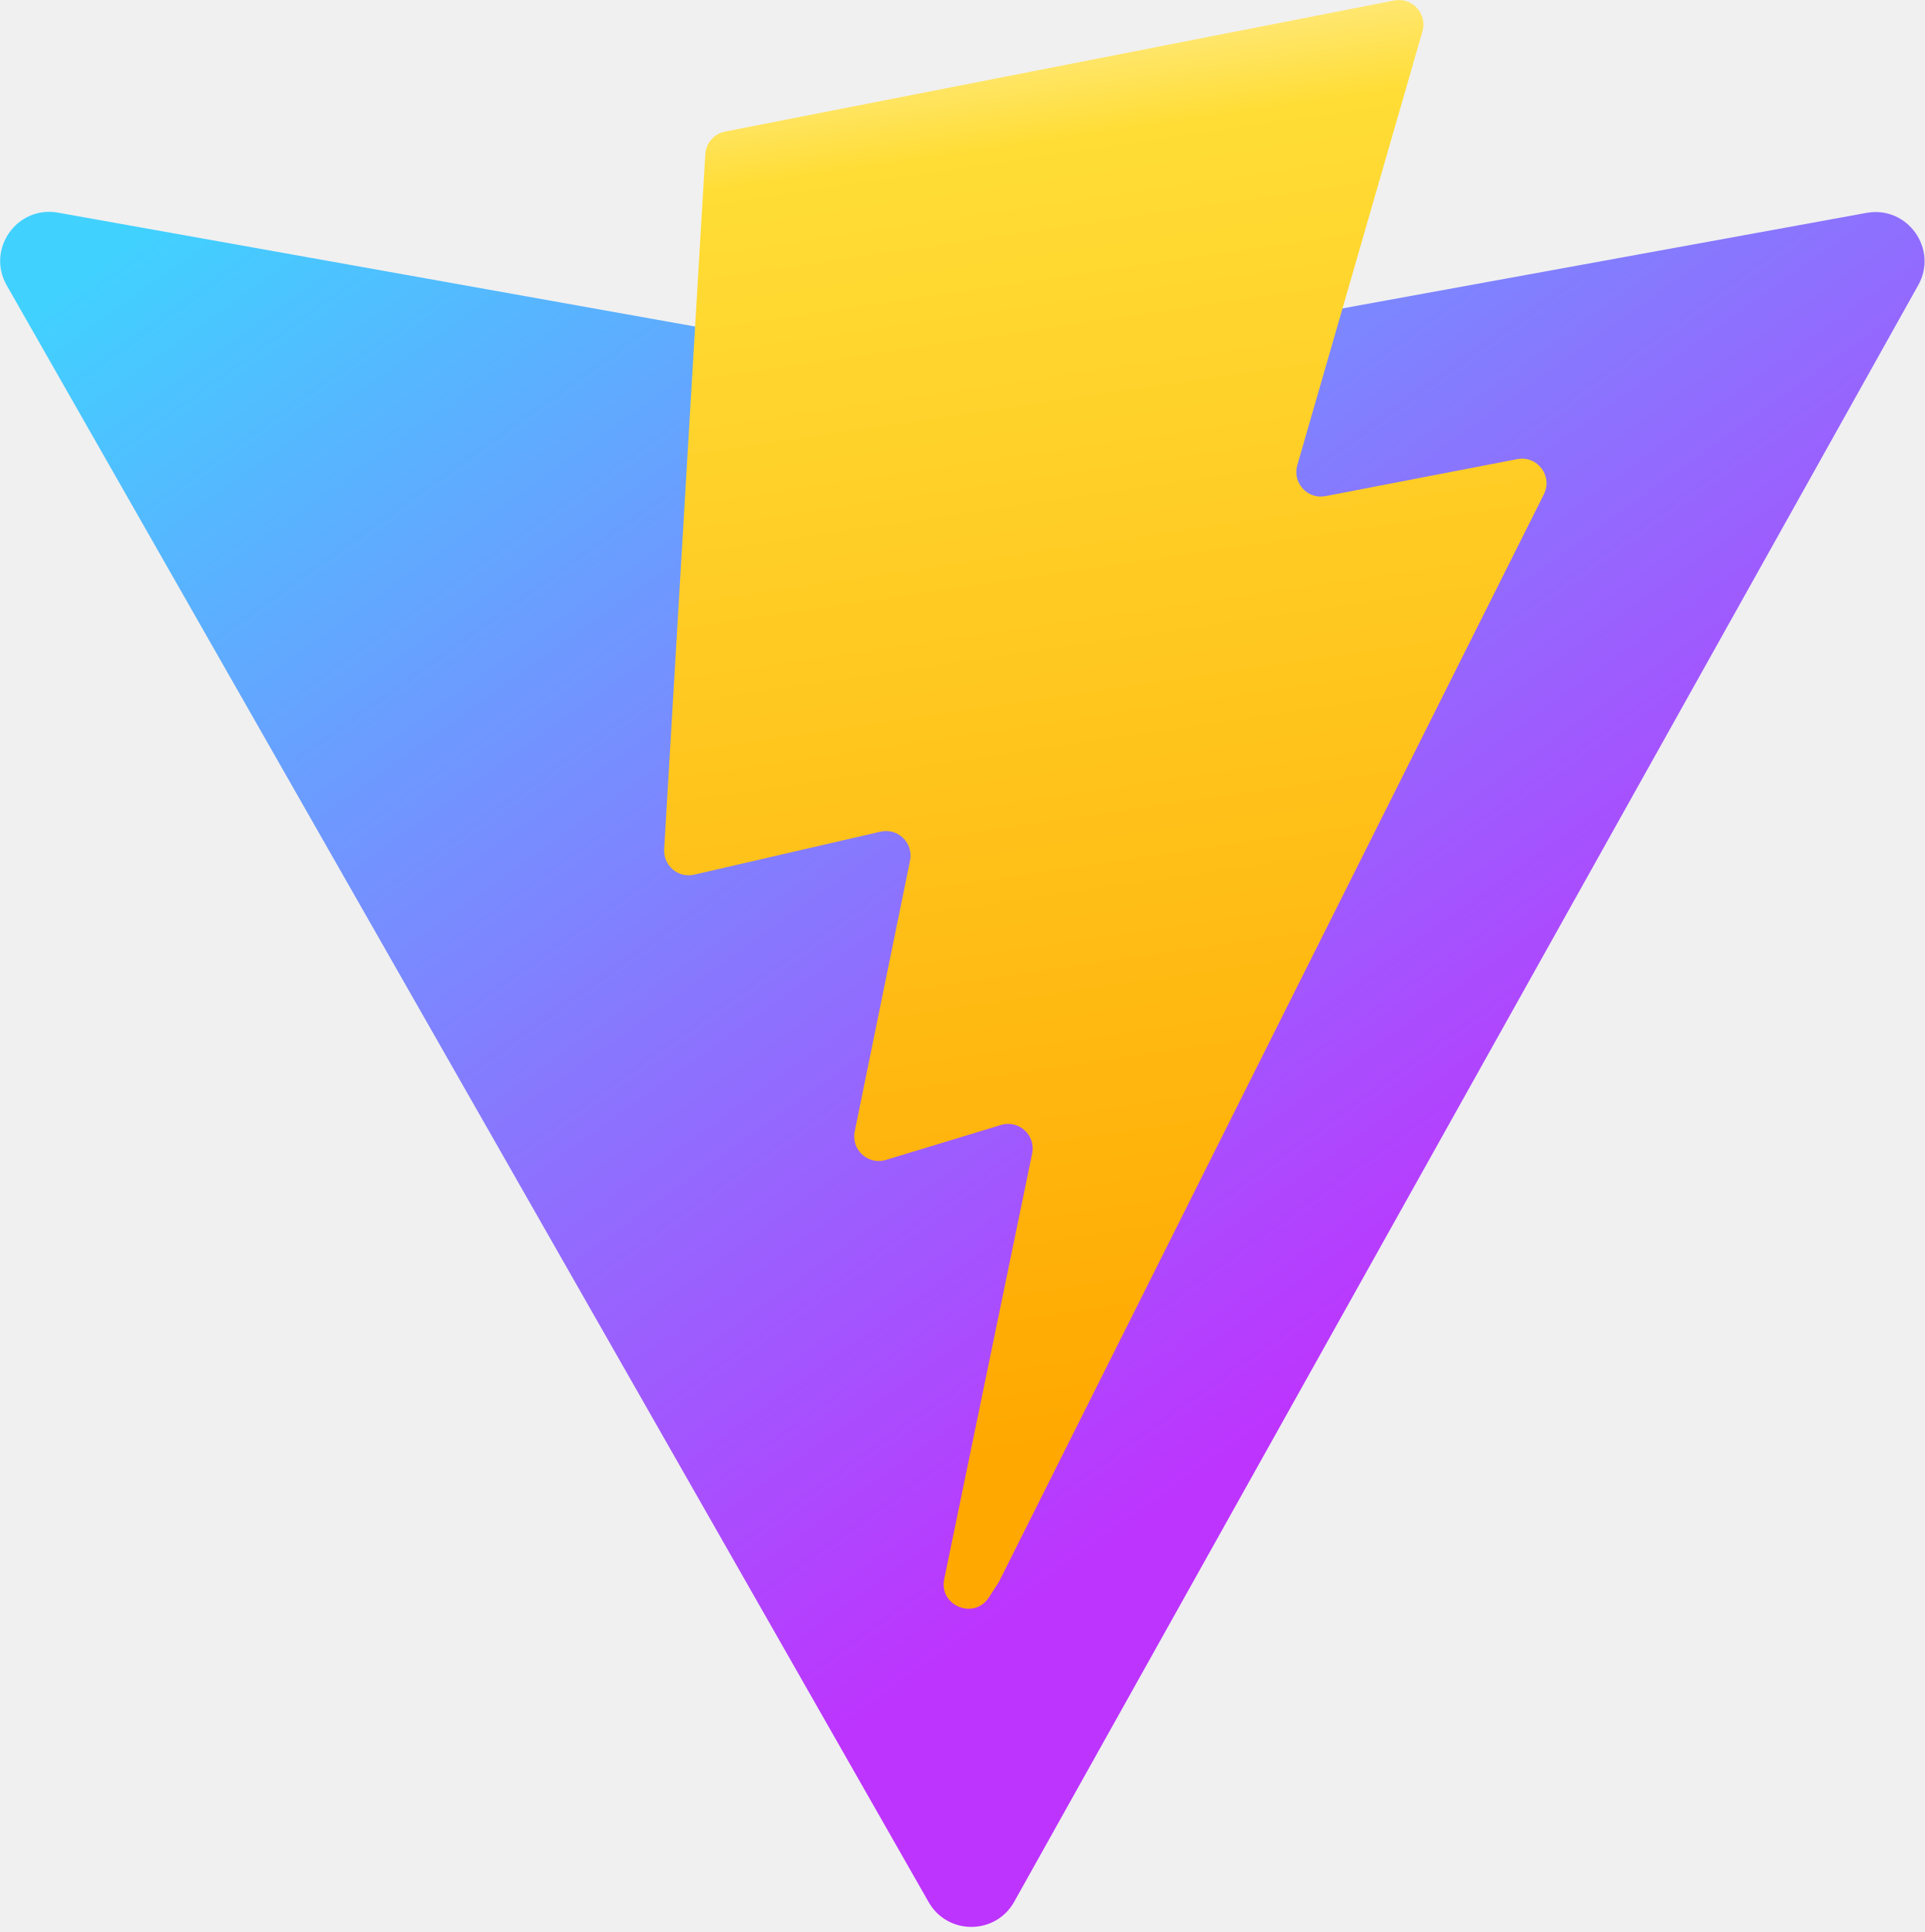
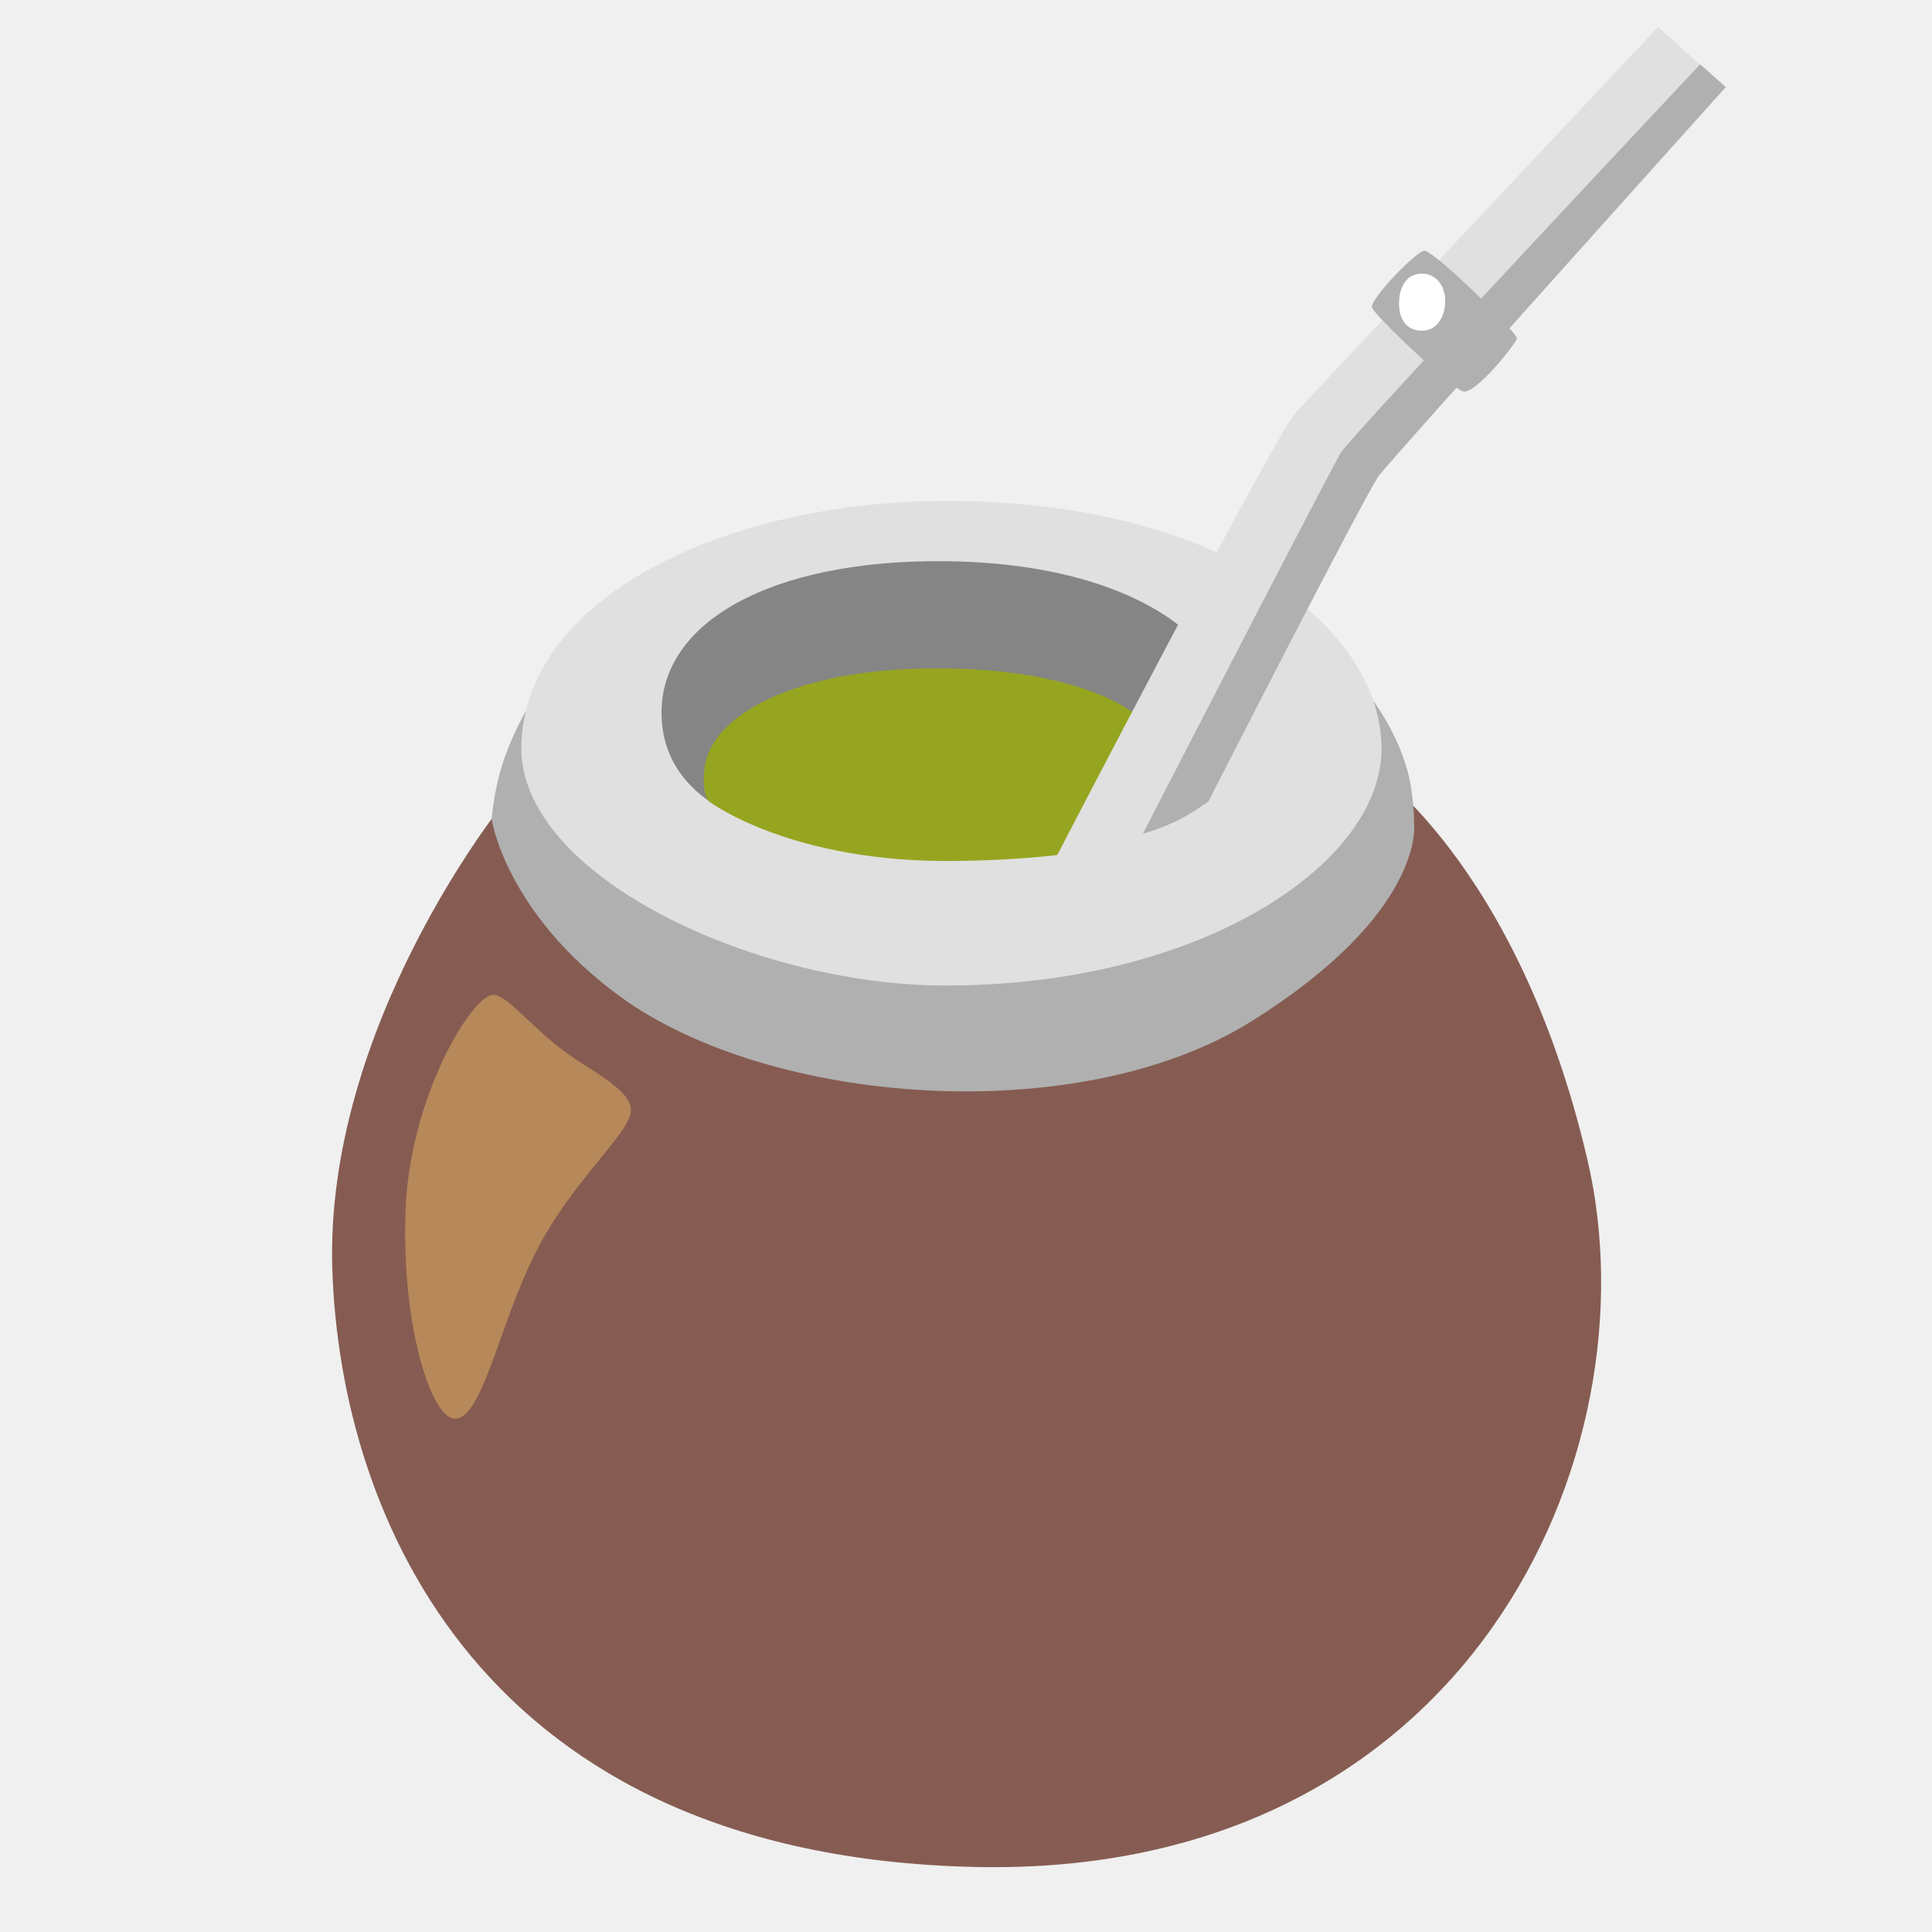
- <svg xmlns="http://www.w3.org/2000/svg" aria-hidden="true" role="img" class="iconify iconify--logos" width="31.88" height="32" preserveAspectRatio="xMidYMid meet" viewBox="0 0 256 257">
-   <defs>
-     <linearGradient id="IconifyId1813088fe1fbc01fb466" x1="-.828%" x2="57.636%" y1="7.652%" y2="78.411%">
-       <stop offset="0%" stop-color="#41D1FF" />
-       <stop offset="100%" stop-color="#BD34FE" />
-     </linearGradient>
-     <linearGradient id="IconifyId1813088fe1fbc01fb467" x1="43.376%" x2="50.316%" y1="2.242%" y2="89.03%">
-       <stop offset="0%" stop-color="#FFEA83" />
-       <stop offset="8.333%" stop-color="#FFDD35" />
-       <stop offset="100%" stop-color="#FFA800" />
-     </linearGradient>
-   </defs>
-   <path fill="url(#IconifyId1813088fe1fbc01fb466)" d="M255.153 37.938L134.897 252.976c-2.483 4.44-8.862 4.466-11.382.048L.875 37.958c-2.746-4.814 1.371-10.646 6.827-9.67l120.385 21.517a6.537 6.537 0 0 0 2.322-.004l117.867-21.483c5.438-.991 9.574 4.796 6.877 9.62Z" />
-   <path fill="url(#IconifyId1813088fe1fbc01fb467)" d="M185.432.063L96.44 17.501a3.268 3.268 0 0 0-2.634 3.014l-5.474 92.456a3.268 3.268 0 0 0 3.997 3.378l24.777-5.718c2.318-.535 4.413 1.507 3.936 3.838l-7.361 36.047c-.495 2.426 1.782 4.5 4.151 3.78l15.304-4.649c2.372-.72 4.652 1.36 4.15 3.788l-11.698 56.621c-.732 3.542 3.979 5.473 5.943 2.437l1.313-2.028l72.516-144.72c1.215-2.423-.88-5.186-3.54-4.672l-25.505 4.922c-2.396.462-4.435-1.77-3.759-4.114l16.646-57.705c.677-2.35-1.37-4.583-3.769-4.113Z" />
+ <svg xmlns="http://www.w3.org/2000/svg" width="800px" height="800px" viewBox="0 0 128 128" aria-hidden="true" role="img" class="iconify iconify--noto" preserveAspectRatio="xMidYMid meet" fill="#000000">
+   <g id="SVGRepo_bgCarrier" stroke-width="0" />
+   <g id="SVGRepo_tracerCarrier" stroke-linecap="round" stroke-linejoin="round" />
+   <g id="SVGRepo_iconCarrier">
+     <path d="M33.36 53.21S21.45 67.95 22.02 84.2s9.83 38.74 42.52 39.49c32.69.76 45.2-27.3 40.63-46.86c-4.64-19.87-14.74-26.27-14.74-26.27l-57.07 2.65z" fill="#865c52" />
+     <path d="M32.58 54.3s.08-1.69.73-3.74c.59-1.88 1.7-3.77 1.7-3.77s15.61 10.5 16.22 10.81s18.46 3.79 19.79 3.18c1.33-.62 16-8.51 17.13-8.92c1.13-.41 2.67-5.64 2.67-5.64s1.67 2.06 2.44 4.89c.45 1.64.43 3.56.43 3.56s.66 5.84-10.77 12.99c-11.49 7.18-31.94 5.58-41.84-1.64c-7.59-5.55-8.5-11.72-8.5-11.72z" fill="#b0b0b0" />
+     <path d="M63.33 33.19c-14.97-.17-28.59 6.28-28.79 16.23c-.18 8.51 15.24 15.79 27.87 15.87c16.92.1 29.12-7.97 29.12-15.69c0-7.79-10.05-16.2-28.2-16.41z" fill="#e0e0e0" />
+     <path d="M78.86 42.12s-4.21-4.85-16.35-4.94c-11.41-.09-18.85 4.04-18.68 10.24c.18 6.92 9.14 7.87 9.14 7.87l23.11-3.55l2.78-9.62z" fill="#858585" />
+     <path d="M75.09 47.24s-3.41-2.96-13.03-2.96s-14.91 3.23-15.36 6.47c-.26 1.87.27 2.34.27 2.34s5.39 4.13 16.53 3.95s12.76-2.16 12.76-2.16l-1.17-7.64z" fill="#96a520" />
+     <path d="M69.52 57.66s15-28.93 16.35-30.36s23.98-25.51 23.98-25.51l3.41 3.05l-6.74 7.46S89.81 30.81 89.54 31.61c-.27.81-9.07 18.77-9.43 19.4c-.36.63-1.98 6.92-2.34 7.01c-.35.09-8.25-.36-8.25-.36z" fill="#e0e0e0" />
+     <path d="M75.72 55.23s12.4-24.07 13.12-25.24c.72-1.17 23.8-25.73 23.8-25.73l1.7 1.51S92.02 30.6 91.36 31.51c-.94 1.29-11.3 21.59-11.3 21.59s-1.02.73-1.79 1.13c-1.4.72-2.55 1-2.55 1z" fill="#b0b0b0" />
+     <path d="M94.4 16.61c-.45-.1-3.68 3.23-3.5 3.77c.18.54 5.2 5.28 6.01 5.55s3.5-3.14 3.59-3.5c.09-.36-5.29-5.64-6.1-5.82z" fill="#b0b0b0" />
+     <path d="M94.22 18.13c-1.09 0-1.5.94-1.53 1.89c-.03 1.08.45 1.89 1.53 1.89s1.53-1.08 1.53-1.98s-.54-1.8-1.53-1.8z" fill="#ffffff" />
+     <path d="M32.71 65.91c-1.36-.11-5.63 6.76-5.85 14.49c-.23 7.73 1.76 13.41 3.18 13.58c1.88.23 2.96-6.02 5.4-10.91c2.42-4.85 6.42-8.07 6.36-9.55c-.06-1.48-3.07-2.73-5-4.32c-1.93-1.58-3.22-3.21-4.09-3.29z" fill="#b78859" />
+   </g>
</svg>
